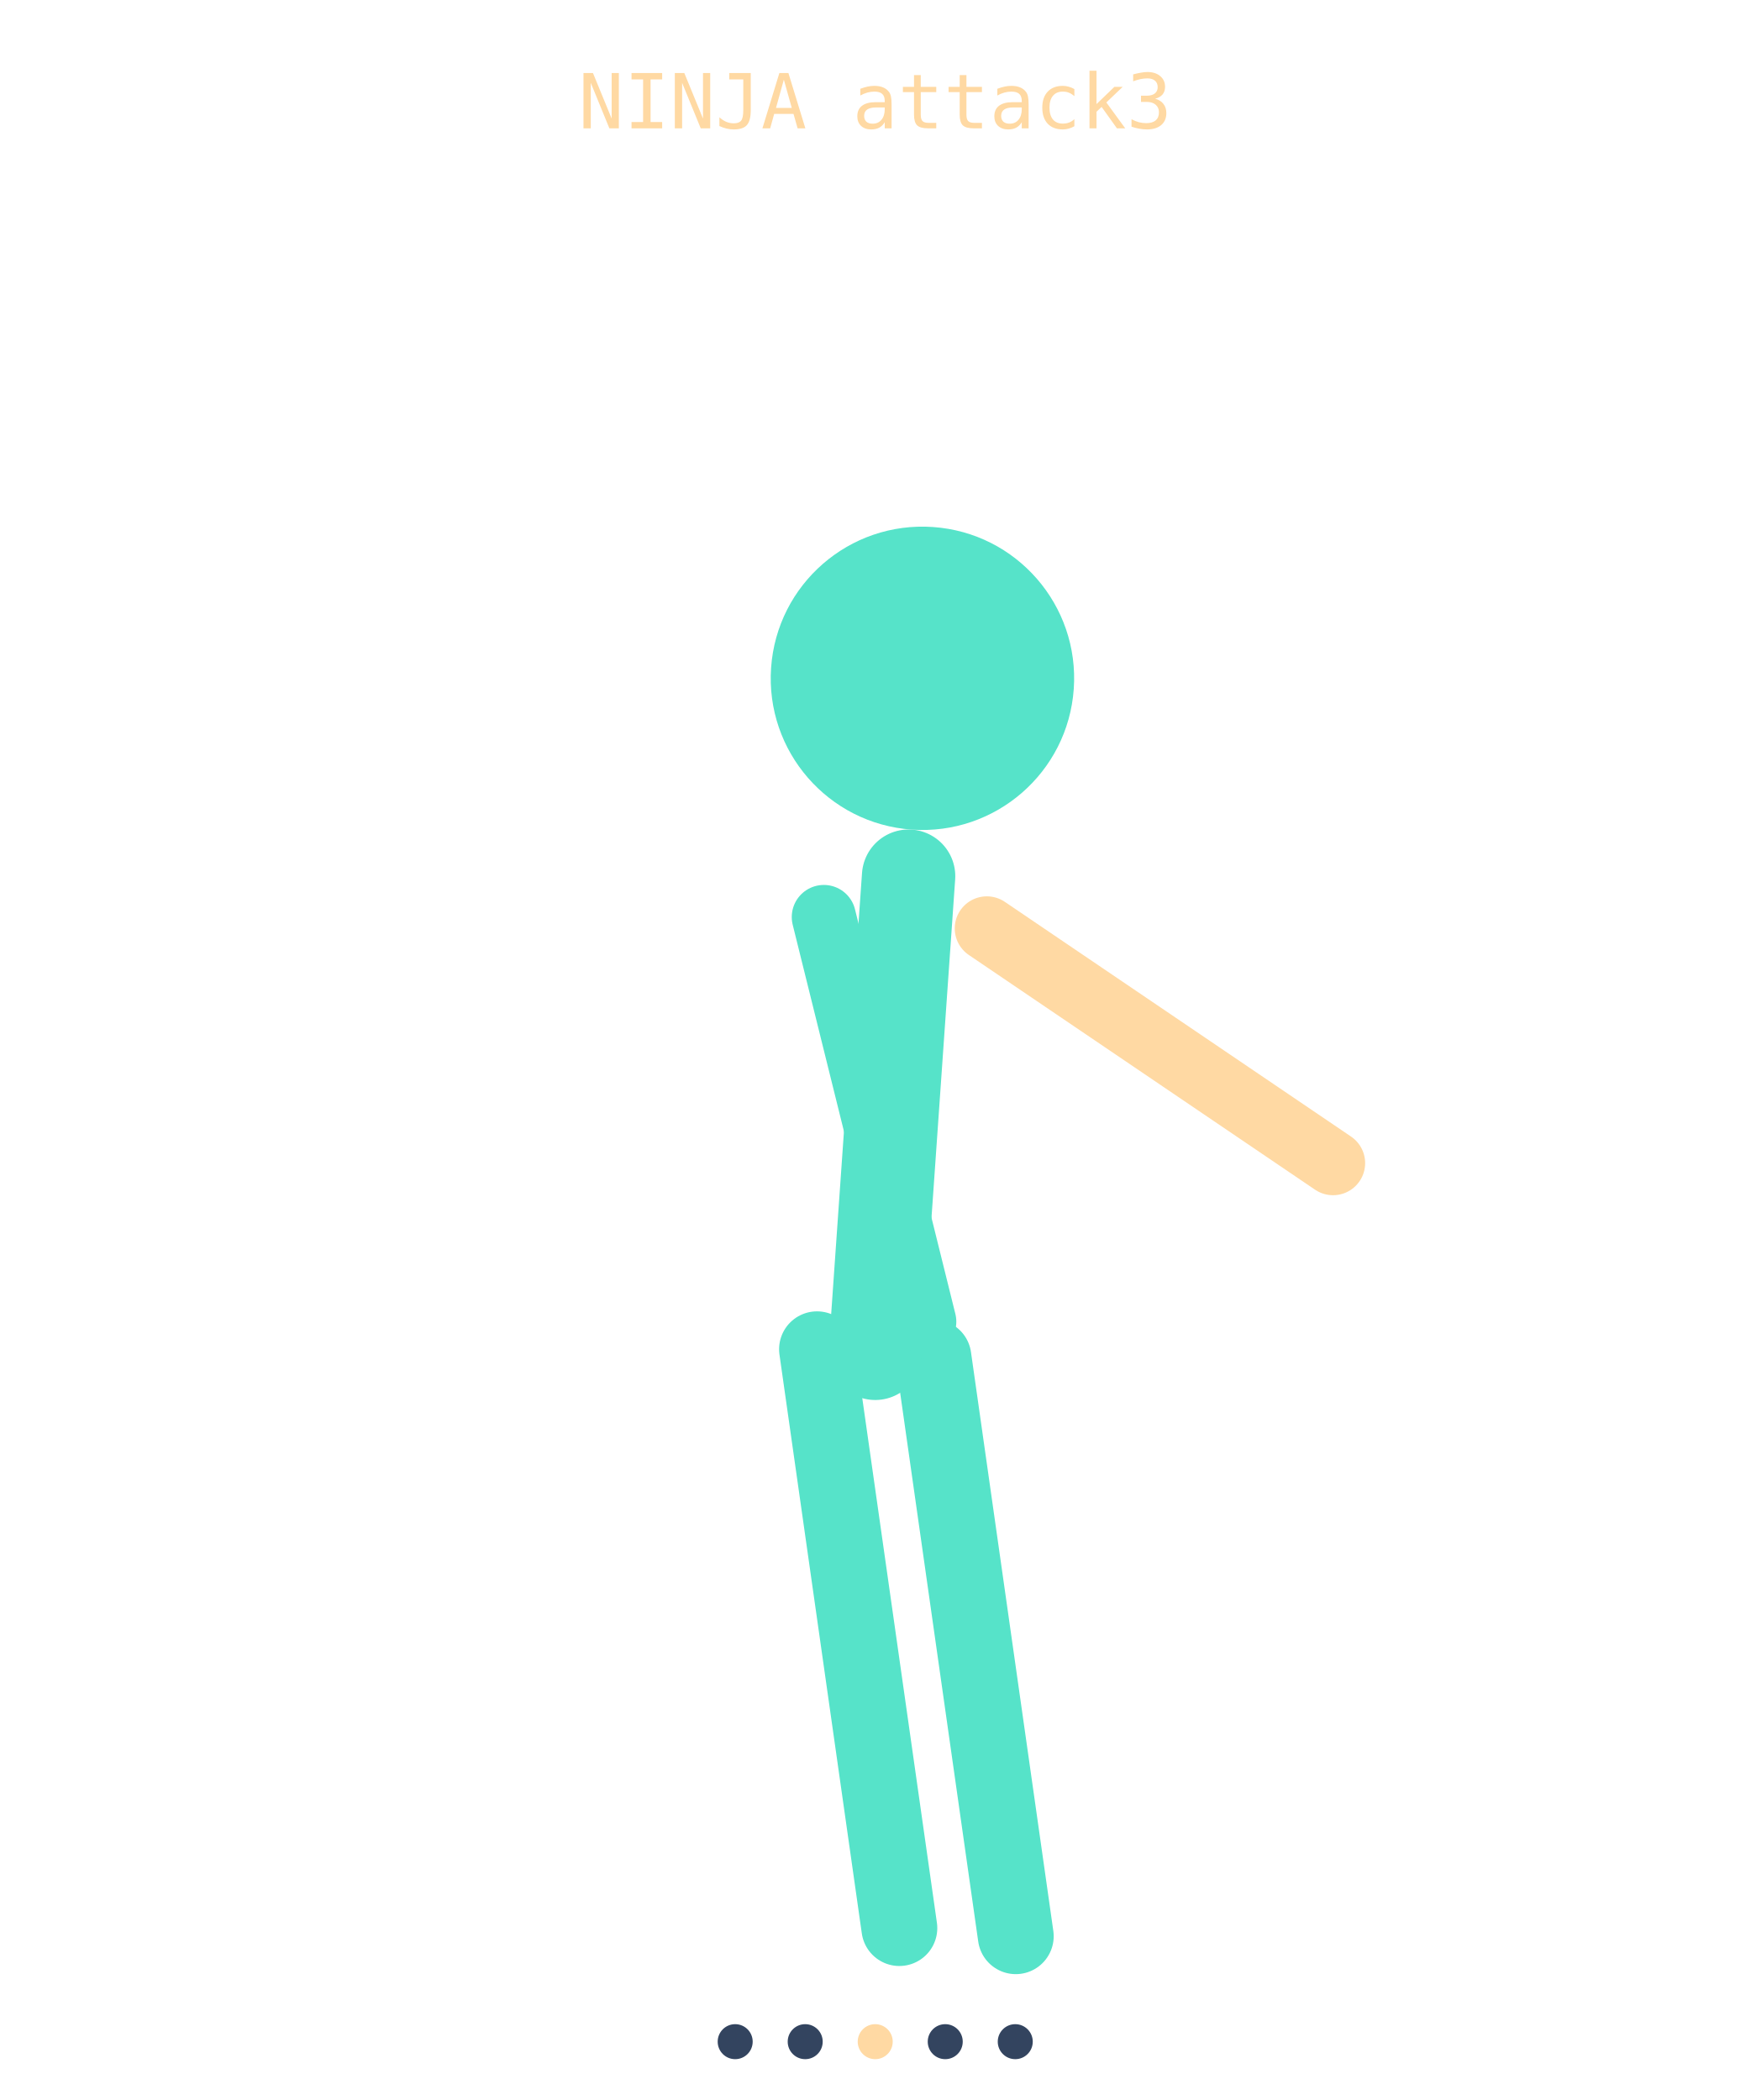
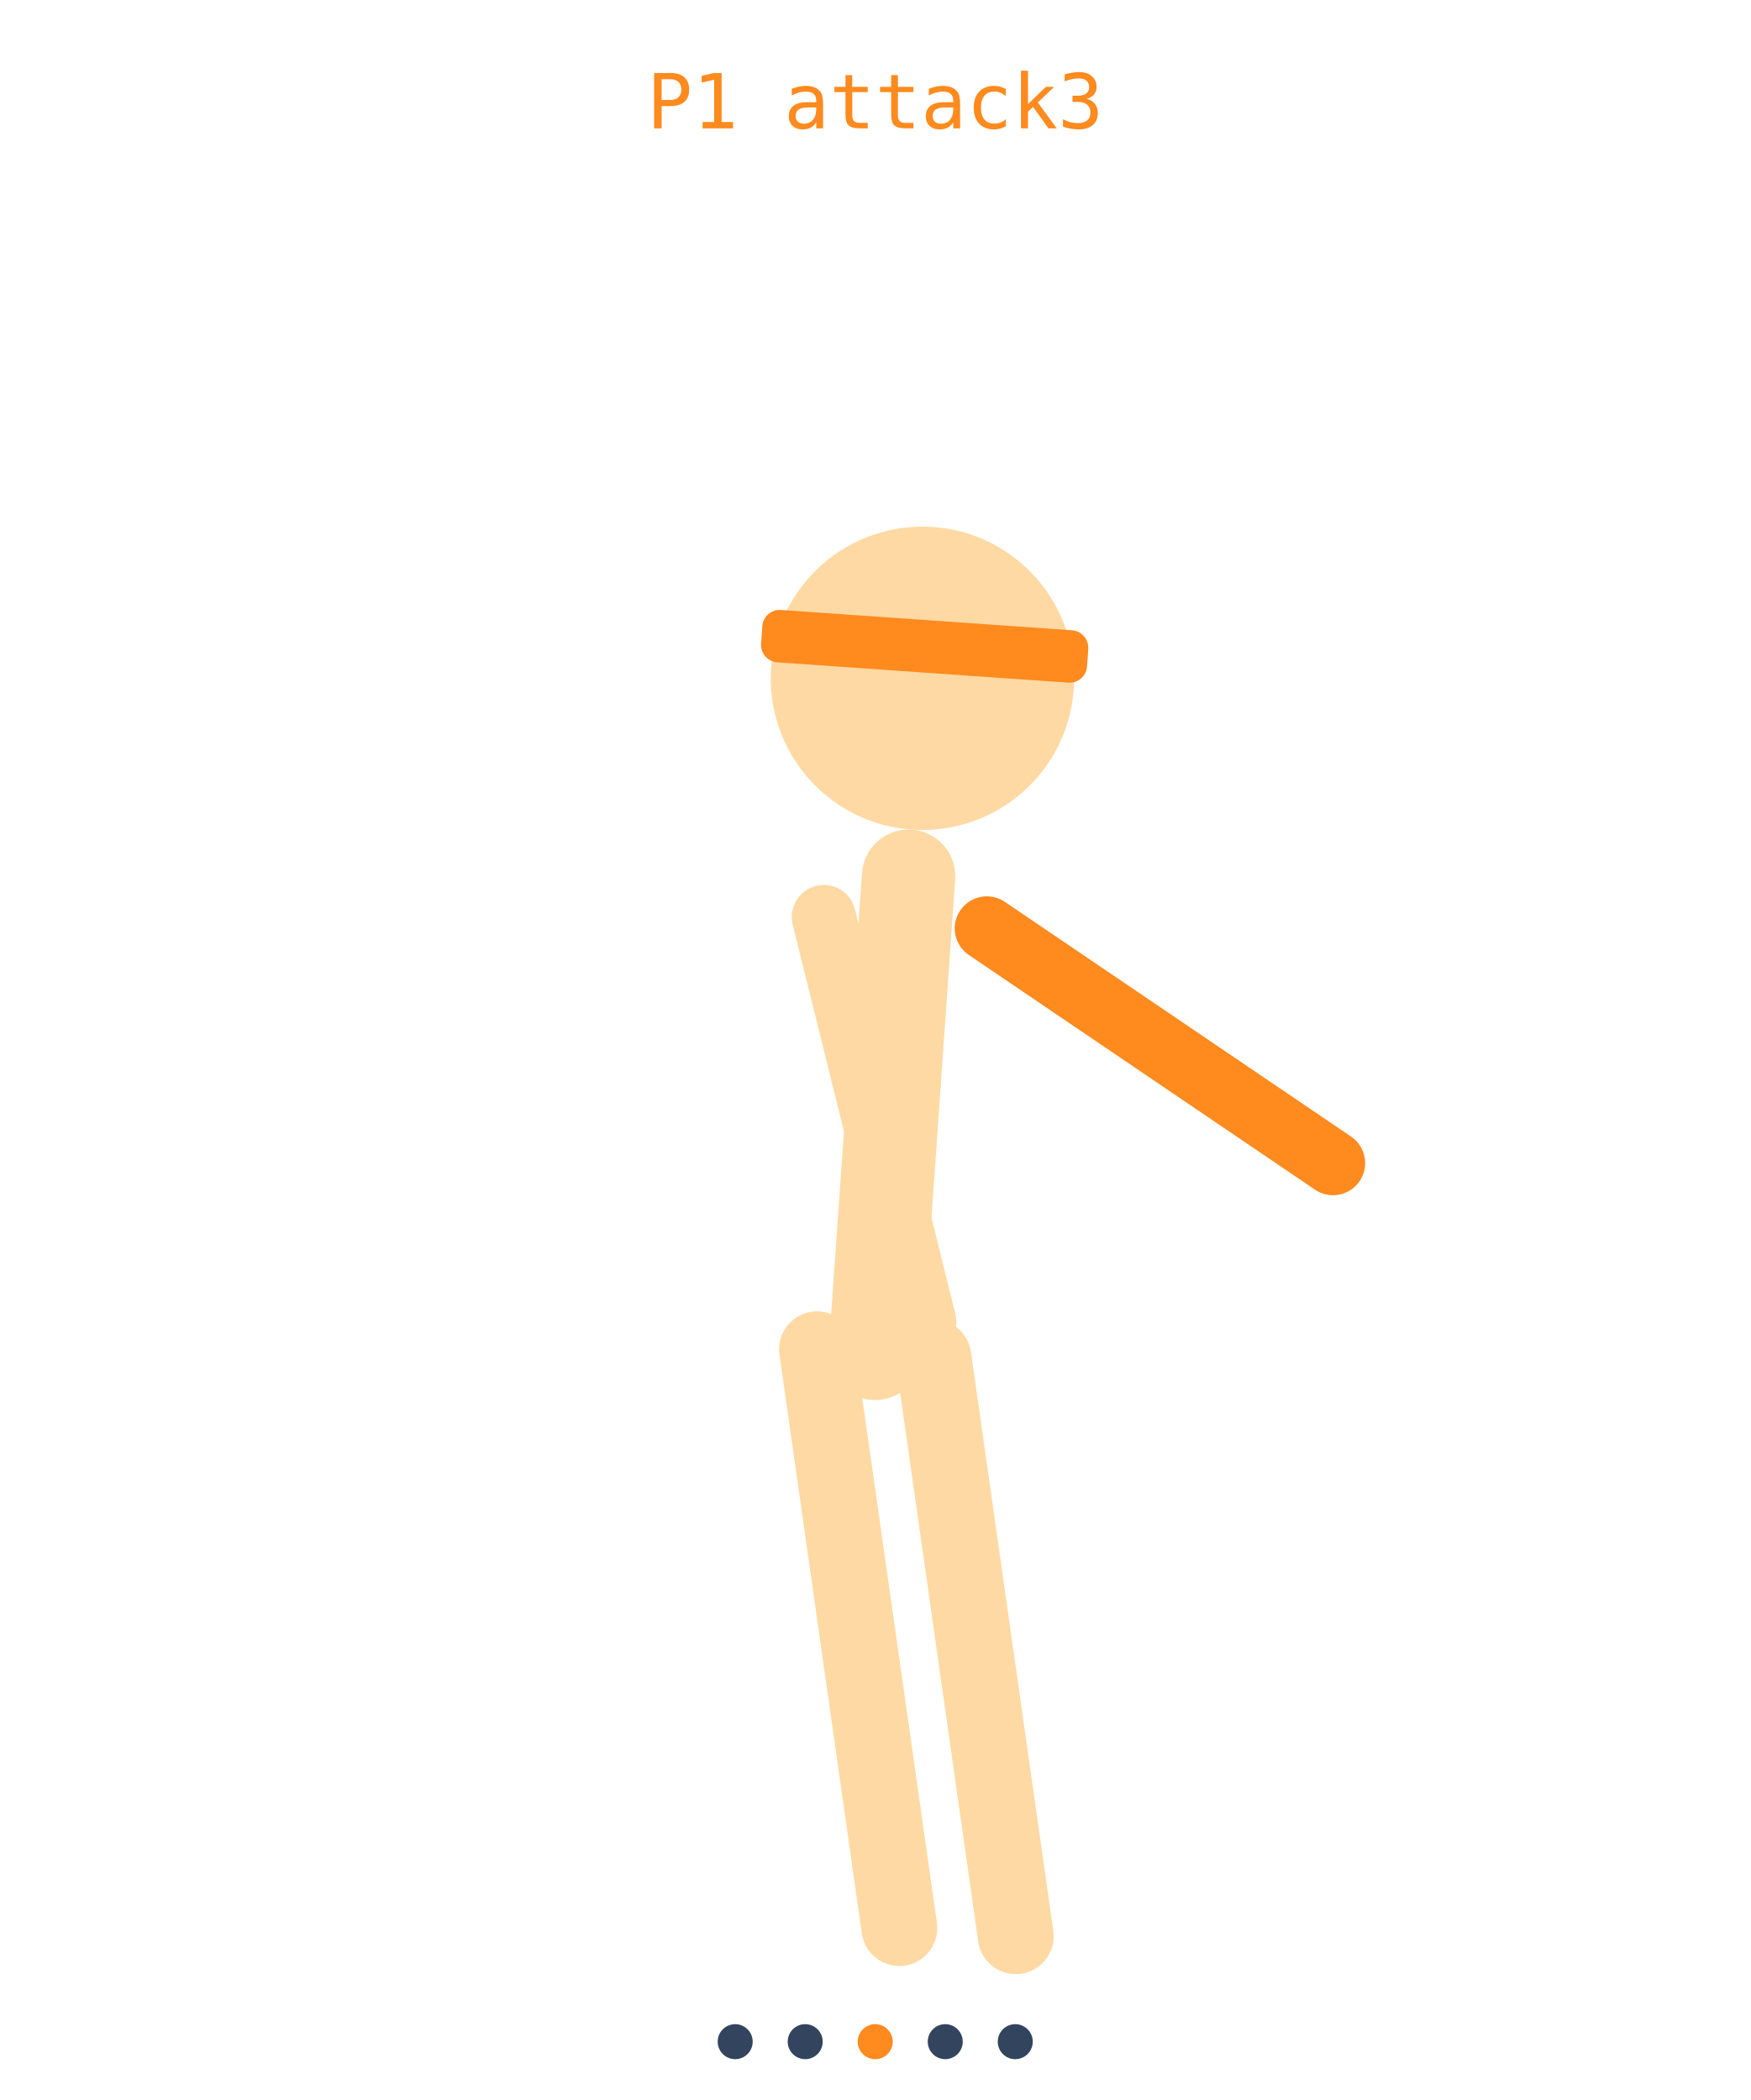
<svg xmlns="http://www.w3.org/2000/svg" viewBox="0 0 300 360" width="300" height="360">
  <g transform="rotate(4 150 232)">
-     <line x1="140" y1="232" x2="161" y2="330" stroke="#56e3c9" stroke-width="13" stroke-linecap="round" />
-     <line x1="160" y1="232" x2="181" y2="330" stroke="#56e3c9" stroke-width="13" stroke-linecap="round" />
-     <line x1="150" y1="150" x2="150" y2="232" stroke="#56e3c9" stroke-width="16" stroke-linecap="round" />
-     <line x1="136" y1="158" x2="158" y2="226" stroke="#56e3c9" stroke-width="11" stroke-linecap="round" />
-     <line x1="164" y1="158" x2="226" y2="194" stroke="#ffd9a3" stroke-width="11" stroke-linecap="round" />
-     <circle cx="150" cy="116" r="26" fill="#56e3c9" />
+     <line x1="140" y1="232" x2="161" y2="330" stroke="#ffd9a3" stroke-width="13" stroke-linecap="round" />
+     <line x1="160" y1="232" x2="181" y2="330" stroke="#ffd9a3" stroke-width="13" stroke-linecap="round" />
+     <line x1="150" y1="150" x2="150" y2="232" stroke="#ffd9a3" stroke-width="16" stroke-linecap="round" />
+     <line x1="136" y1="158" x2="158" y2="226" stroke="#ffd9a3" stroke-width="11" stroke-linecap="round" />
+     <line x1="164" y1="158" x2="226" y2="194" stroke="#ff8a1e" stroke-width="11" stroke-linecap="round" />
+     <circle cx="150" cy="116" r="26" fill="#ffd9a3" />
+     <rect x="122" y="106" width="56" height="9" rx="3" fill="#ff8a1e" />
  </g>
-   <text x="150" y="22" text-anchor="middle" font-family="monospace" font-size="13" fill="#ffd9a3">NINJA attack3</text>
+   <text x="150" y="22" text-anchor="middle" font-family="monospace" font-size="13" fill="#ff8a1e">P1 attack3</text>
  <circle cx="126" cy="350" r="3" fill="#33445f" />
  <circle cx="138" cy="350" r="3" fill="#33445f" />
-   <circle cx="150" cy="350" r="3" fill="#ffd9a3" />
+   <circle cx="150" cy="350" r="3" fill="#ff8a1e" />
  <circle cx="162" cy="350" r="3" fill="#33445f" />
  <circle cx="174" cy="350" r="3" fill="#33445f" />
</svg>
